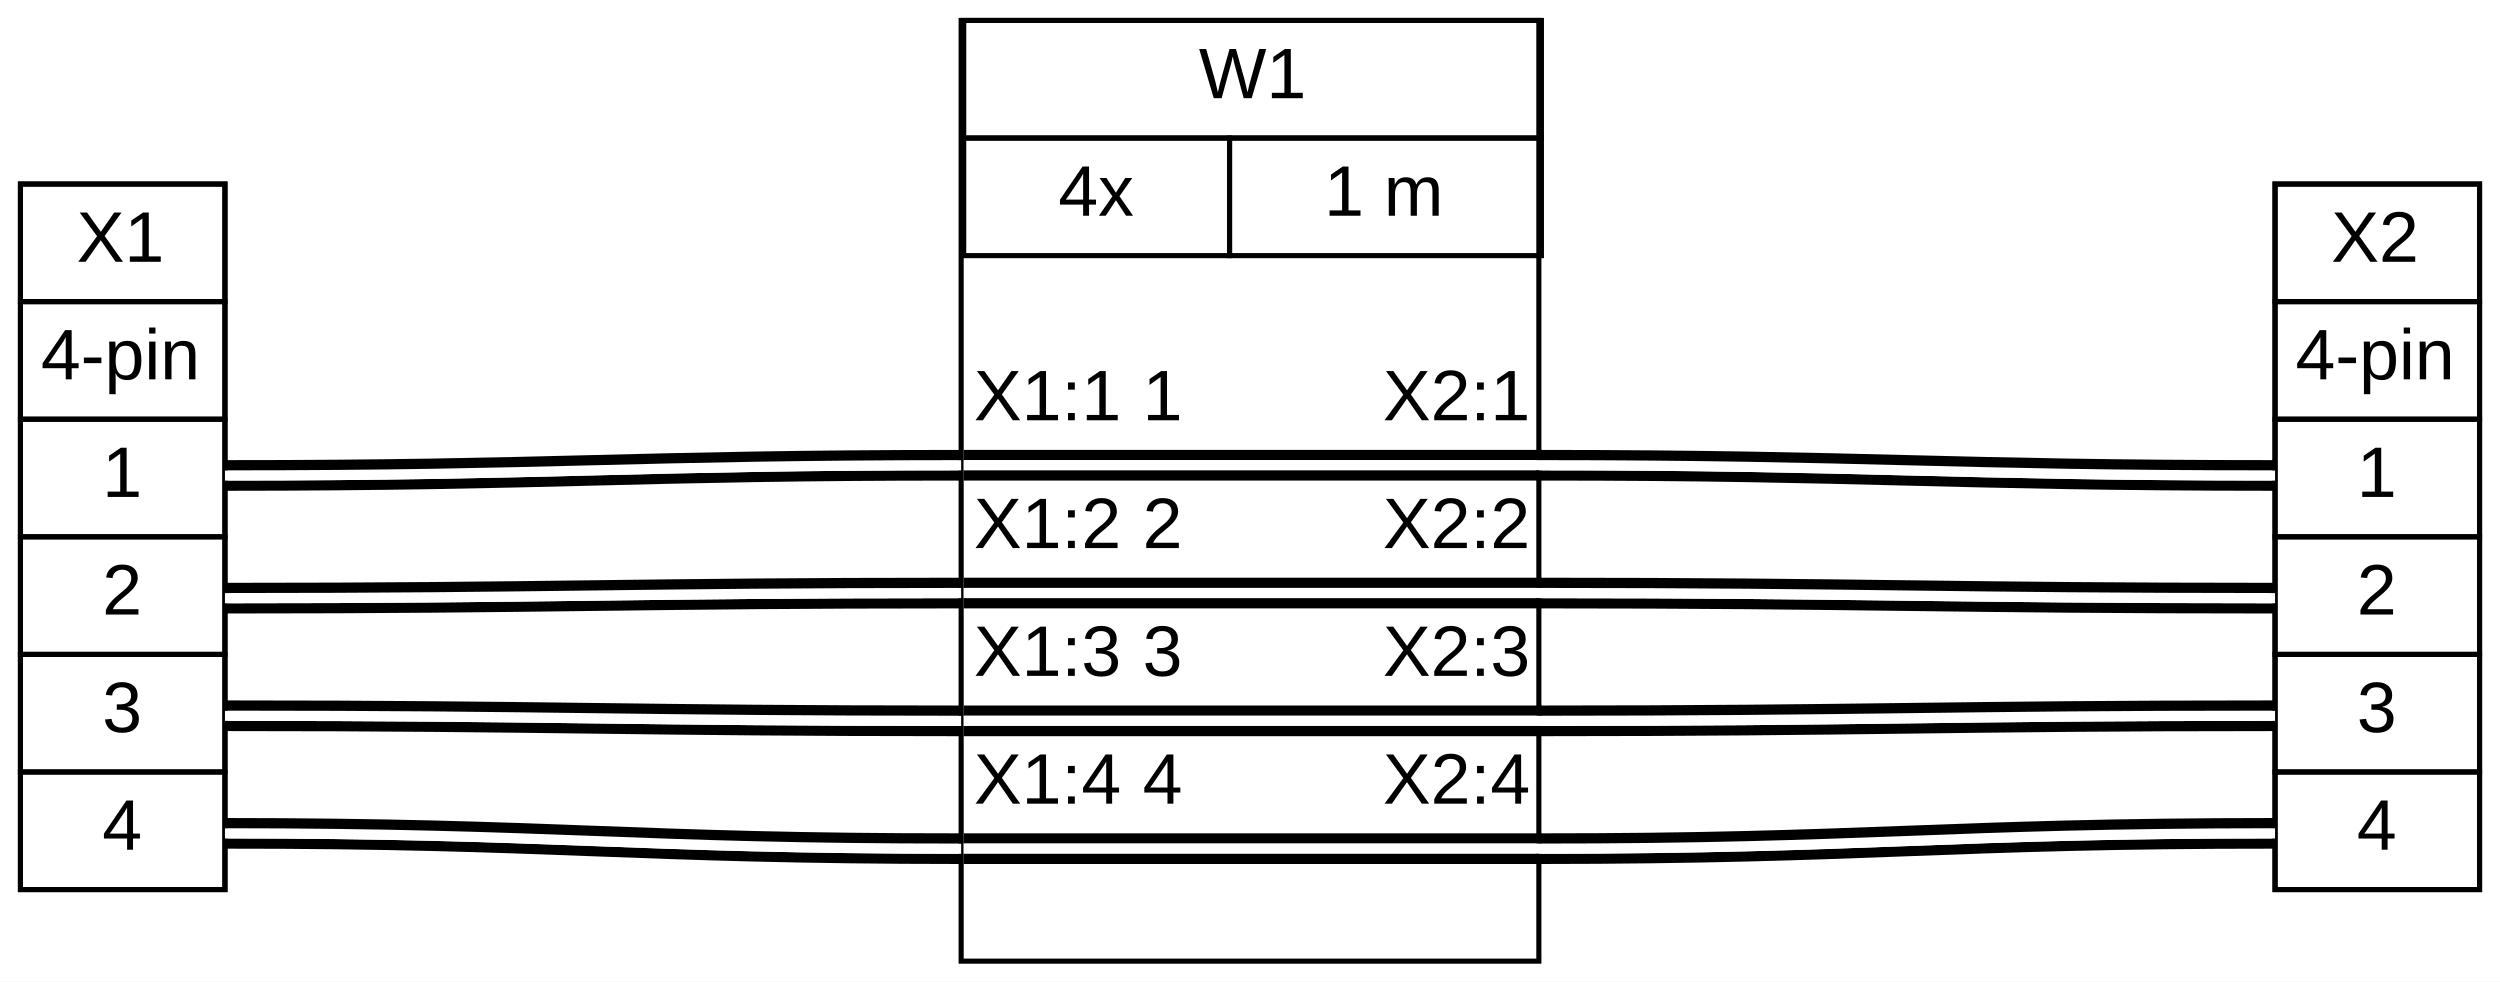
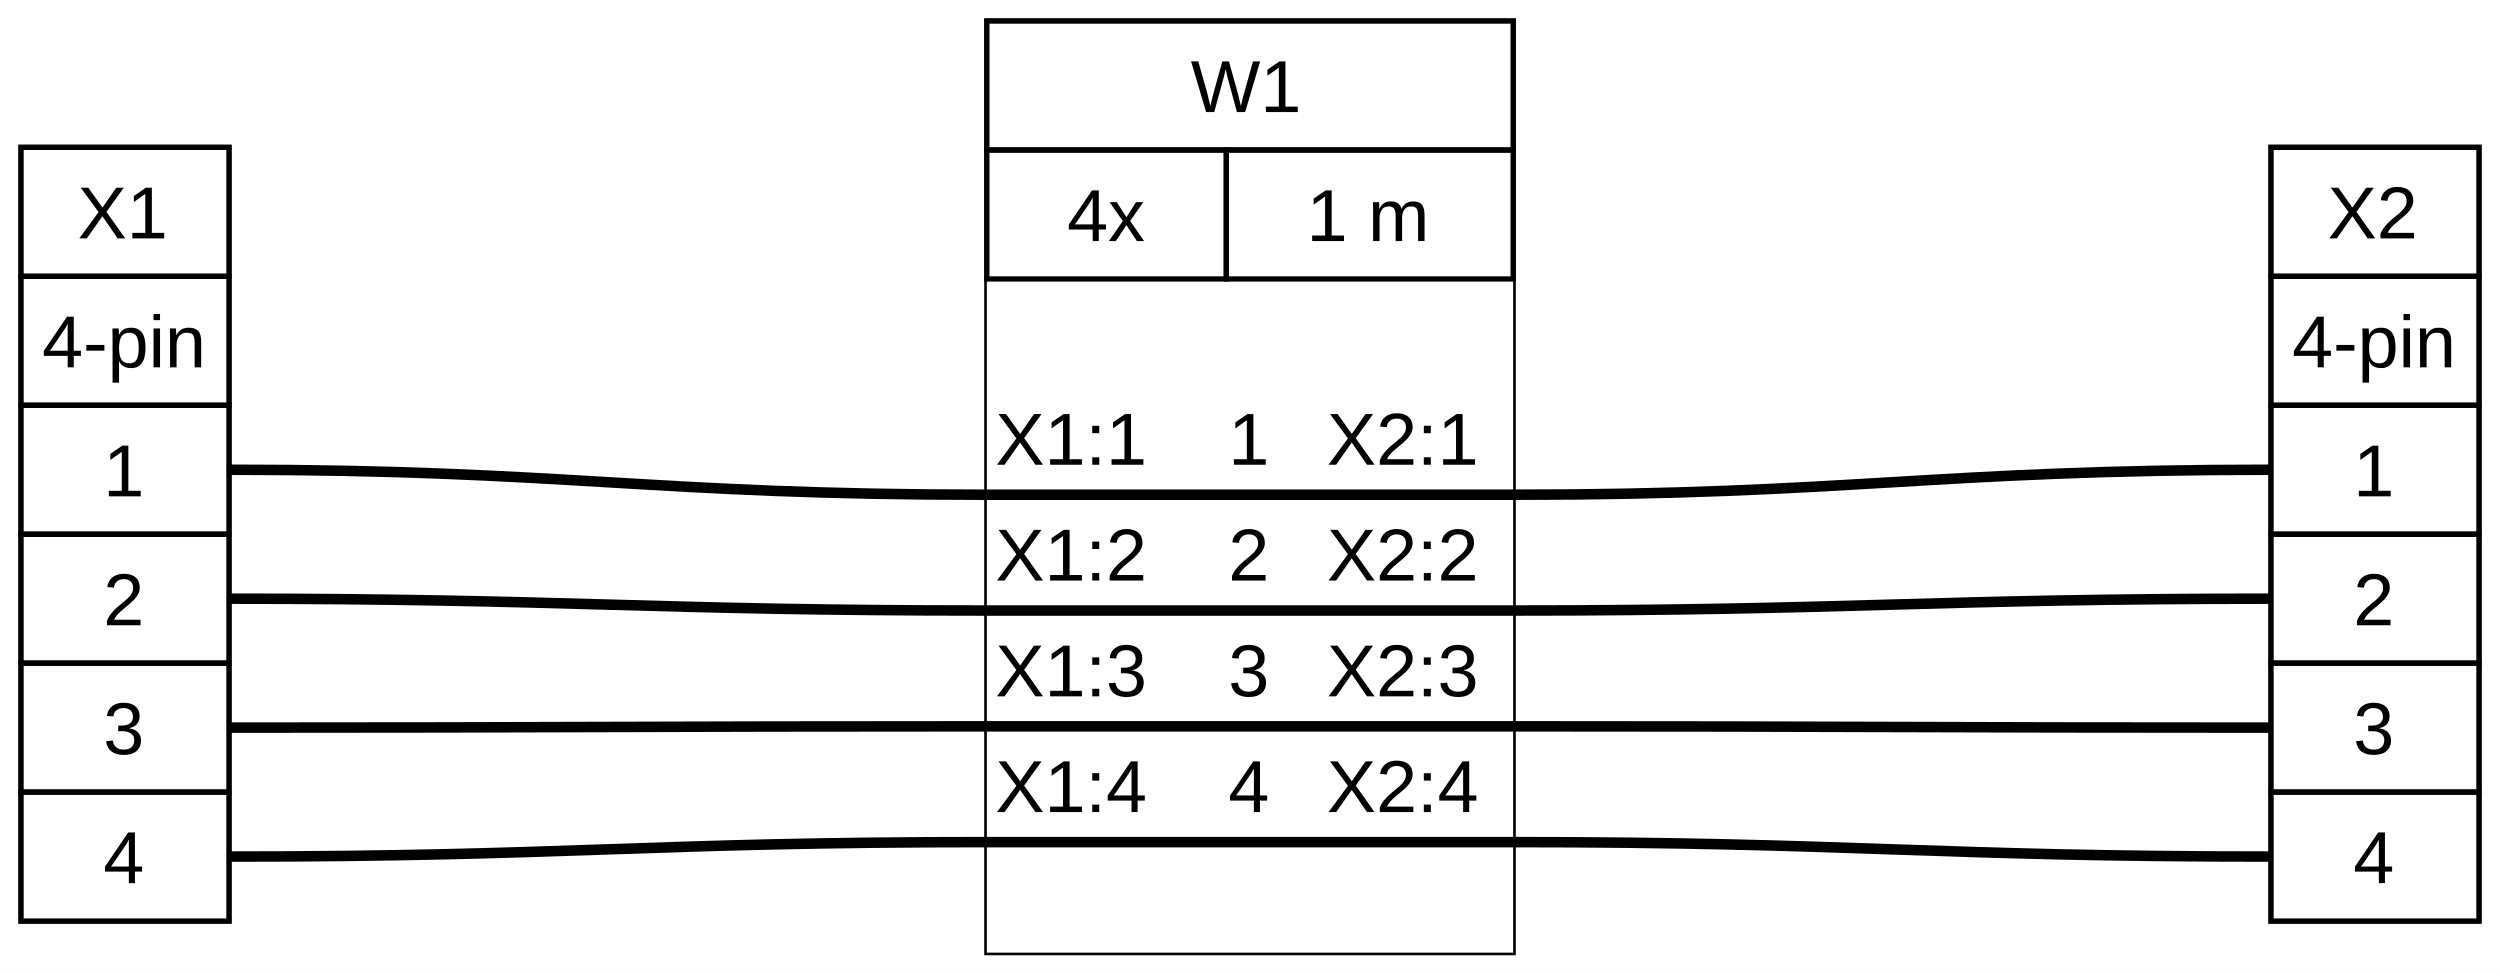
- <svg xmlns="http://www.w3.org/2000/svg" width="489pt" height="192pt" viewBox="0.00 0.00 489.00 192.00">
-   <g id="graph0" class="graph" transform="scale(1 1) rotate(0) translate(4 188)">
-     <polygon fill="#ffffff" stroke="transparent" points="-4,4 -4,-188 485,-188 485,4 -4,4" />
+ <svg xmlns="http://www.w3.org/2000/svg" width="475pt" height="185pt" viewBox="0.00 0.00 475.00 185.00">
+   <g id="graph0" class="graph" transform="scale(1 1) rotate(0) translate(4 181)">
+     <polygon fill="#ffffff" stroke="none" points="-4,4 -4,-181 471,-181 471,4 -4,4" />
    <g id="node1" class="node">
-       <polygon fill="#ffffff" stroke="black" points="40,-152 0,-152 0,-14 40,-14 40,-152" />
-       <polygon fill="none" stroke="black" points="0,-129 0,-152 40,-152 40,-129 0,-129" />
-       <text text-anchor="start" x="11" y="-136.8" font-family="arial" font-size="14.00">X1</text>
-       <polygon fill="none" stroke="black" points="0,-106 0,-129 40,-129 40,-106 0,-106" />
-       <text text-anchor="start" x="4" y="-113.8" font-family="arial" font-size="14.00">4-pin</text>
-       <polygon fill="none" stroke="black" points="0,-83 0,-106 40,-106 40,-83 0,-83" />
-       <text text-anchor="start" x="16" y="-90.8" font-family="arial" font-size="14.00">1</text>
-       <polygon fill="none" stroke="black" points="0,-60 0,-83 40,-83 40,-60 0,-60" />
-       <text text-anchor="start" x="16" y="-67.8" font-family="arial" font-size="14.00">2</text>
-       <polygon fill="none" stroke="black" points="0,-37 0,-60 40,-60 40,-37 0,-37" />
-       <text text-anchor="start" x="16" y="-44.8" font-family="arial" font-size="14.00">3</text>
-       <polygon fill="none" stroke="black" points="0,-14 0,-37 40,-37 40,-14 0,-14" />
-       <text text-anchor="start" x="16" y="-21.8" font-family="arial" font-size="14.00">4</text>
+       <polygon fill="#ffffff" stroke="black" points="39.5,-153 0,-153 0,-6 39.5,-6 39.5,-153" />
+       <polygon fill="#ffffff" stroke="none" points="0,-6 0,-153 39.5,-153 39.5,-6 0,-6" />
+       <polygon fill="none" stroke="black" points="0,-128.5 0,-153 39.5,-153 39.5,-128.5 0,-128.5" />
+       <text text-anchor="start" x="10.75" y="-135.7" font-family="arial" font-size="14.00">X1</text>
+       <polygon fill="none" stroke="black" points="0,-104 0,-128.5 39.5,-128.5 39.5,-104 0,-104" />
+       <text text-anchor="start" x="4" y="-111.2" font-family="arial" font-size="14.00">4-pin</text>
+       <polygon fill="none" stroke="black" points="0,-79.5 0,-104 39.5,-104 39.5,-79.5 0,-79.5" />
+       <text text-anchor="start" x="15.62" y="-86.7" font-family="arial" font-size="14.00">1</text>
+       <polygon fill="none" stroke="black" points="0,-55 0,-79.5 39.5,-79.5 39.5,-55 0,-55" />
+       <text text-anchor="start" x="15.62" y="-62.2" font-family="arial" font-size="14.00">2</text>
+       <polygon fill="none" stroke="black" points="0,-30.5 0,-55 39.5,-55 39.5,-30.5 0,-30.5" />
+       <text text-anchor="start" x="15.62" y="-37.7" font-family="arial" font-size="14.00">3</text>
+       <polygon fill="none" stroke="black" points="0,-6 0,-30.5 39.5,-30.5 39.5,-6 0,-6" />
+       <text text-anchor="start" x="15.62" y="-13.2" font-family="arial" font-size="14.00">4</text>
+     </g>
+     <g id="node2" class="node">
+       <polygon fill="#ffffff" stroke="black" points="283.5,-177 183.5,-177 183.5,0 283.5,0 283.5,-177" />
+       <polygon fill="#ffffff" stroke="none" points="183.5,0 183.5,-177 283.5,-177 283.5,0 183.5,0" />
+       <polygon fill="none" stroke="black" points="183.5,-152.5 183.5,-177 283.5,-177 283.5,-152.5 183.5,-152.5" />
+       <text text-anchor="start" x="222.25" y="-159.7" font-family="arial" font-size="14.00">W1</text>
+       <polygon fill="none" stroke="black" points="183.5,-128 183.5,-152.5 229,-152.5 229,-128 183.5,-128" />
+       <text text-anchor="start" x="198.75" y="-135.2" font-family="arial" font-size="14.00">4x</text>
+       <polygon fill="none" stroke="black" points="229,-128 229,-152.5 283.5,-152.5 283.5,-128 229,-128" />
+       <text text-anchor="start" x="244.25" y="-135.2" font-family="arial" font-size="14.00">1 m</text>
+       <text text-anchor="start" x="200.12" y="-112.7" font-family="arial" font-size="14.00"> </text>
+       <text text-anchor="start" x="185.12" y="-92.7" font-family="arial" font-size="14.00"> X1:1</text>
+       <text text-anchor="start" x="222.12" y="-92.7" font-family="arial" font-size="14.00"> </text>
+       <text text-anchor="start" x="229.38" y="-92.7" font-family="arial" font-size="14.00">1</text>
+       <text text-anchor="start" x="241.12" y="-92.7" font-family="arial" font-size="14.00"> </text>
+       <text text-anchor="start" x="248.12" y="-92.7" font-family="arial" font-size="14.00">X2:1 </text>
+       <polygon fill="#ffffff" stroke="none" points="183.5,-86 183.5,-88 283.5,-88 283.5,-86 183.5,-86" />
+       <text text-anchor="start" x="185.12" y="-70.7" font-family="arial" font-size="14.00"> X1:2</text>
+       <text text-anchor="start" x="222.12" y="-70.7" font-family="arial" font-size="14.00"> </text>
+       <text text-anchor="start" x="229.38" y="-70.7" font-family="arial" font-size="14.00">2</text>
+       <text text-anchor="start" x="241.12" y="-70.7" font-family="arial" font-size="14.00"> </text>
+       <text text-anchor="start" x="248.12" y="-70.7" font-family="arial" font-size="14.00">X2:2 </text>
+       <polygon fill="#ffffff" stroke="none" points="183.5,-64 183.5,-66 283.5,-66 283.5,-64 183.5,-64" />
+       <text text-anchor="start" x="185.12" y="-48.7" font-family="arial" font-size="14.00"> X1:3</text>
+       <text text-anchor="start" x="222.12" y="-48.7" font-family="arial" font-size="14.00"> </text>
+       <text text-anchor="start" x="229.38" y="-48.7" font-family="arial" font-size="14.00">3</text>
+       <text text-anchor="start" x="241.12" y="-48.7" font-family="arial" font-size="14.00"> </text>
+       <text text-anchor="start" x="248.12" y="-48.7" font-family="arial" font-size="14.00">X2:3 </text>
+       <polygon fill="#ffffff" stroke="none" points="183.5,-42 183.5,-44 283.5,-44 283.5,-42 183.5,-42" />
+       <text text-anchor="start" x="185.12" y="-26.7" font-family="arial" font-size="14.00"> X1:4</text>
+       <text text-anchor="start" x="222.12" y="-26.7" font-family="arial" font-size="14.00"> </text>
+       <text text-anchor="start" x="229.38" y="-26.7" font-family="arial" font-size="14.00">4</text>
+       <text text-anchor="start" x="241.12" y="-26.7" font-family="arial" font-size="14.00"> </text>
+       <text text-anchor="start" x="248.12" y="-26.7" font-family="arial" font-size="14.00">X2:4 </text>
+       <polygon fill="#ffffff" stroke="none" points="183.5,-20 183.5,-22 283.5,-22 283.5,-20 183.5,-20" />
+       <text text-anchor="start" x="200.12" y="-4.7" font-family="arial" font-size="14.00"> </text>
+     </g>
+     <g id="edge1" class="edge">
+       <path fill="none" stroke="#000000" stroke-width="2" d="M39.5,-91.75C103.53,-91.75 119.47,-87 183.5,-87" />
+     </g>
+     <g id="edge2" class="edge">
+       <path fill="none" stroke="#000000" stroke-width="2" d="M39.5,-67.25C103.51,-67.25 119.49,-65 183.5,-65" />
+     </g>
+     <g id="edge3" class="edge">
+       <path fill="none" stroke="#000000" stroke-width="2" d="M39.5,-42.75C103.5,-42.75 119.5,-43 183.5,-43" />
+     </g>
+     <g id="edge4" class="edge">
+       <path fill="none" stroke="#000000" stroke-width="2" d="M39.5,-18.25C103.51,-18.25 119.49,-21 183.5,-21" />
+     </g>
+     <g id="edge5" class="edge">
+       <path fill="none" stroke="#000000" stroke-width="2" d="M283.5,-87C250.17,-87 216.83,-87 183.5,-87" />
+     </g>
+     <g id="edge6" class="edge">
+       <path fill="none" stroke="#000000" stroke-width="2" d="M283.5,-65C250.17,-65 216.83,-65 183.5,-65" />
+     </g>
+     <g id="edge7" class="edge">
+       <path fill="none" stroke="#000000" stroke-width="2" d="M283.5,-43C250.17,-43 216.83,-43 183.5,-43" />
+     </g>
+     <g id="edge8" class="edge">
+       <path fill="none" stroke="#000000" stroke-width="2" d="M283.5,-21C250.17,-21 216.83,-21 183.5,-21" />
    </g>
    <g id="node3" class="node">
-       <polygon fill="#ffffff" stroke="black" points="297,-184 184,-184 184,0 297,0 297,-184" />
-       <polygon fill="none" stroke="black" points="184.5,-161 184.5,-184 297.5,-184 297.5,-161 184.5,-161" />
-       <text text-anchor="start" x="230.5" y="-168.8" font-family="arial" font-size="14.00">W1</text>
-       <polygon fill="none" stroke="black" points="184.5,-138 184.5,-161 236.5,-161 236.5,-138 184.5,-138" />
-       <text text-anchor="start" x="203" y="-145.8" font-family="arial" font-size="14.00">4x</text>
-       <polygon fill="none" stroke="black" points="236.5,-138 236.5,-161 297.5,-161 297.5,-138 236.5,-138" />
-       <text text-anchor="start" x="255" y="-145.8" font-family="arial" font-size="14.00">1 m</text>
-       <text text-anchor="start" x="199" y="-124.8" font-family="arial" font-size="14.00"> </text>
-       <text text-anchor="start" x="186.5" y="-105.8" font-family="arial" font-size="14.00">X1:1</text>
-       <text text-anchor="start" x="219.5" y="-105.8" font-family="arial" font-size="14.00">     1    </text>
-       <text text-anchor="start" x="266.5" y="-105.8" font-family="arial" font-size="14.00">X2:1</text>
-       <polygon fill="#000000" stroke="transparent" points="184.5,-98 184.5,-100 297.5,-100 297.5,-98 184.5,-98" />
-       <polygon fill="#ffffff" stroke="transparent" points="184.5,-96 184.5,-98 297.5,-98 297.5,-96 184.5,-96" />
-       <polygon fill="#000000" stroke="transparent" points="184.5,-94 184.5,-96 297.5,-96 297.5,-94 184.5,-94" />
-       <text text-anchor="start" x="186.5" y="-80.8" font-family="arial" font-size="14.00">X1:2</text>
-       <text text-anchor="start" x="219.5" y="-80.8" font-family="arial" font-size="14.00">     2    </text>
-       <text text-anchor="start" x="266.5" y="-80.8" font-family="arial" font-size="14.00">X2:2</text>
-       <polygon fill="#000000" stroke="transparent" points="184.5,-73 184.5,-75 297.5,-75 297.5,-73 184.5,-73" />
-       <polygon fill="#ffffff" stroke="transparent" points="184.5,-71 184.5,-73 297.5,-73 297.5,-71 184.5,-71" />
-       <polygon fill="#000000" stroke="transparent" points="184.5,-69 184.5,-71 297.5,-71 297.5,-69 184.5,-69" />
-       <text text-anchor="start" x="186.5" y="-55.8" font-family="arial" font-size="14.00">X1:3</text>
-       <text text-anchor="start" x="219.5" y="-55.8" font-family="arial" font-size="14.00">     3    </text>
-       <text text-anchor="start" x="266.5" y="-55.8" font-family="arial" font-size="14.00">X2:3</text>
-       <polygon fill="#000000" stroke="transparent" points="184.5,-48 184.5,-50 297.5,-50 297.5,-48 184.5,-48" />
-       <polygon fill="#ffffff" stroke="transparent" points="184.5,-46 184.5,-48 297.5,-48 297.5,-46 184.5,-46" />
-       <polygon fill="#000000" stroke="transparent" points="184.5,-44 184.5,-46 297.5,-46 297.5,-44 184.5,-44" />
-       <text text-anchor="start" x="186.5" y="-30.8" font-family="arial" font-size="14.00">X1:4</text>
-       <text text-anchor="start" x="219.5" y="-30.8" font-family="arial" font-size="14.00">     4    </text>
-       <text text-anchor="start" x="266.5" y="-30.8" font-family="arial" font-size="14.00">X2:4</text>
-       <polygon fill="#000000" stroke="transparent" points="184.5,-23 184.5,-25 297.5,-25 297.5,-23 184.5,-23" />
-       <polygon fill="#ffffff" stroke="transparent" points="184.5,-21 184.5,-23 297.5,-23 297.5,-21 184.5,-21" />
-       <polygon fill="#000000" stroke="transparent" points="184.5,-19 184.5,-21 297.5,-21 297.5,-19 184.5,-19" />
-       <text text-anchor="start" x="199" y="-5.8" font-family="arial" font-size="14.00"> </text>
+       <polygon fill="#ffffff" stroke="black" points="467,-153 427.5,-153 427.5,-6 467,-6 467,-153" />
+       <polygon fill="#ffffff" stroke="none" points="427.5,-6 427.5,-153 467,-153 467,-6 427.5,-6" />
+       <polygon fill="none" stroke="black" points="427.5,-128.5 427.5,-153 467,-153 467,-128.5 427.5,-128.5" />
+       <text text-anchor="start" x="438.25" y="-135.7" font-family="arial" font-size="14.00">X2</text>
+       <polygon fill="none" stroke="black" points="427.5,-104 427.5,-128.5 467,-128.5 467,-104 427.5,-104" />
+       <text text-anchor="start" x="431.5" y="-111.2" font-family="arial" font-size="14.00">4-pin</text>
+       <polygon fill="none" stroke="black" points="427.5,-79.5 427.5,-104 467,-104 467,-79.5 427.5,-79.5" />
+       <text text-anchor="start" x="443.12" y="-86.7" font-family="arial" font-size="14.00">1</text>
+       <polygon fill="none" stroke="black" points="427.5,-55 427.5,-79.5 467,-79.5 467,-55 427.5,-55" />
+       <text text-anchor="start" x="443.12" y="-62.2" font-family="arial" font-size="14.00">2</text>
+       <polygon fill="none" stroke="black" points="427.5,-30.5 427.5,-55 467,-55 467,-30.5 427.5,-30.5" />
+       <text text-anchor="start" x="443.12" y="-37.7" font-family="arial" font-size="14.00">3</text>
+       <polygon fill="none" stroke="black" points="427.5,-6 427.5,-30.5 467,-30.5 467,-6 427.5,-6" />
+       <text text-anchor="start" x="443.12" y="-13.2" font-family="arial" font-size="14.00">4</text>
    </g>
-     <g id="edge1" class="edge">
-       <path fill="none" stroke="#000000" stroke-width="2" d="M40,-93C104.25,-93.02 120.24,-95.02 184,-95" />
-       <path fill="none" stroke="#ffffff" stroke-width="2" d="M40,-95C104.01,-95 119.99,-97 184,-97" />
-       <path fill="none" stroke="#000000" stroke-width="2" d="M40,-97C103.76,-96.98 119.75,-98.98 184,-99" />
+     <g id="edge9" class="edge">
+       <path fill="none" stroke="#000000" stroke-width="2" d="M283.5,-87C347.53,-87 363.47,-91.75 427.5,-91.75" />
    </g>
-     <g id="edge3" class="edge">
-       <path fill="none" stroke="#000000" stroke-width="2" d="M40,-69C104.13,-69 120.12,-70 184,-70" />
-       <path fill="none" stroke="#ffffff" stroke-width="2" d="M40,-71C104,-71 120,-72 184,-72" />
-       <path fill="none" stroke="#000000" stroke-width="2" d="M40,-73C103.88,-73 119.87,-74 184,-74" />
+     <g id="edge10" class="edge">
+       <path fill="none" stroke="#000000" stroke-width="2" d="M283.5,-65C347.51,-65 363.49,-67.25 427.5,-67.25" />
    </g>
-     <g id="edge5" class="edge">
-       <path fill="none" stroke="#000000" stroke-width="2" d="M40,-46C103.88,-46 119.87,-45 184,-45" />
-       <path fill="none" stroke="#ffffff" stroke-width="2" d="M40,-48C104,-48 120,-47 184,-47" />
-       <path fill="none" stroke="#000000" stroke-width="2" d="M40,-50C104.13,-50 120.12,-49 184,-49" />
+     <g id="edge11" class="edge">
+       <path fill="none" stroke="#000000" stroke-width="2" d="M283.5,-43C347.5,-43 363.5,-42.75 427.5,-42.75" />
    </g>
-     <g id="edge7" class="edge">
-       <path fill="none" stroke="#000000" stroke-width="2" d="M40,-23C103.64,-23.03 119.62,-20.03 184,-20" />
-       <path fill="none" stroke="#ffffff" stroke-width="2" d="M40,-25C104.01,-25 119.99,-22 184,-22" />
-       <path fill="none" stroke="#000000" stroke-width="2" d="M40,-27C104.38,-26.97 120.36,-23.97 184,-24" />
-     </g>
-     <g id="node2" class="node">
-       <polygon fill="#ffffff" stroke="black" points="481,-152 441,-152 441,-14 481,-14 481,-152" />
-       <polygon fill="none" stroke="black" points="441,-129 441,-152 481,-152 481,-129 441,-129" />
-       <text text-anchor="start" x="452" y="-136.8" font-family="arial" font-size="14.00">X2</text>
-       <polygon fill="none" stroke="black" points="441,-106 441,-129 481,-129 481,-106 441,-106" />
-       <text text-anchor="start" x="445" y="-113.8" font-family="arial" font-size="14.00">4-pin</text>
-       <polygon fill="none" stroke="black" points="441,-83 441,-106 481,-106 481,-83 441,-83" />
-       <text text-anchor="start" x="457" y="-90.8" font-family="arial" font-size="14.00">1</text>
-       <polygon fill="none" stroke="black" points="441,-60 441,-83 481,-83 481,-60 441,-60" />
-       <text text-anchor="start" x="457" y="-67.8" font-family="arial" font-size="14.00">2</text>
-       <polygon fill="none" stroke="black" points="441,-37 441,-60 481,-60 481,-37 441,-37" />
-       <text text-anchor="start" x="457" y="-44.8" font-family="arial" font-size="14.00">3</text>
-       <polygon fill="none" stroke="black" points="441,-14 441,-37 481,-37 481,-14 441,-14" />
-       <text text-anchor="start" x="457" y="-21.8" font-family="arial" font-size="14.00">4</text>
-     </g>
-     <g id="edge2" class="edge">
-       <path fill="none" stroke="#000000" stroke-width="2" d="M297,-95C360.76,-95.02 376.75,-93.02 441,-93" />
-       <path fill="none" stroke="#ffffff" stroke-width="2" d="M297,-97C361.01,-97 376.99,-95 441,-95" />
-       <path fill="none" stroke="#000000" stroke-width="2" d="M297,-99C361.25,-98.98 377.24,-96.98 441,-97" />
-     </g>
-     <g id="edge4" class="edge">
-       <path fill="none" stroke="#000000" stroke-width="2" d="M297,-70C360.88,-70 376.87,-69 441,-69" />
-       <path fill="none" stroke="#ffffff" stroke-width="2" d="M297,-72C361,-72 377,-71 441,-71" />
-       <path fill="none" stroke="#000000" stroke-width="2" d="M297,-74C361.13,-74 377.12,-73 441,-73" />
-     </g>
-     <g id="edge6" class="edge">
-       <path fill="none" stroke="#000000" stroke-width="2" d="M297,-45C361.13,-45 377.12,-46 441,-46" />
-       <path fill="none" stroke="#ffffff" stroke-width="2" d="M297,-47C361,-47 377,-48 441,-48" />
-       <path fill="none" stroke="#000000" stroke-width="2" d="M297,-49C360.88,-49 376.87,-50 441,-50" />
-     </g>
-     <g id="edge8" class="edge">
-       <path fill="none" stroke="#000000" stroke-width="2" d="M297,-20C361.38,-20.03 377.36,-23.03 441,-23" />
-       <path fill="none" stroke="#ffffff" stroke-width="2" d="M297,-22C361.01,-22 376.99,-25 441,-25" />
-       <path fill="none" stroke="#000000" stroke-width="2" d="M297,-24C360.64,-23.97 376.62,-26.97 441,-27" />
+     <g id="edge12" class="edge">
+       <path fill="none" stroke="#000000" stroke-width="2" d="M283.5,-21C347.51,-21 363.49,-18.25 427.5,-18.25" />
    </g>
  </g>
</svg>
